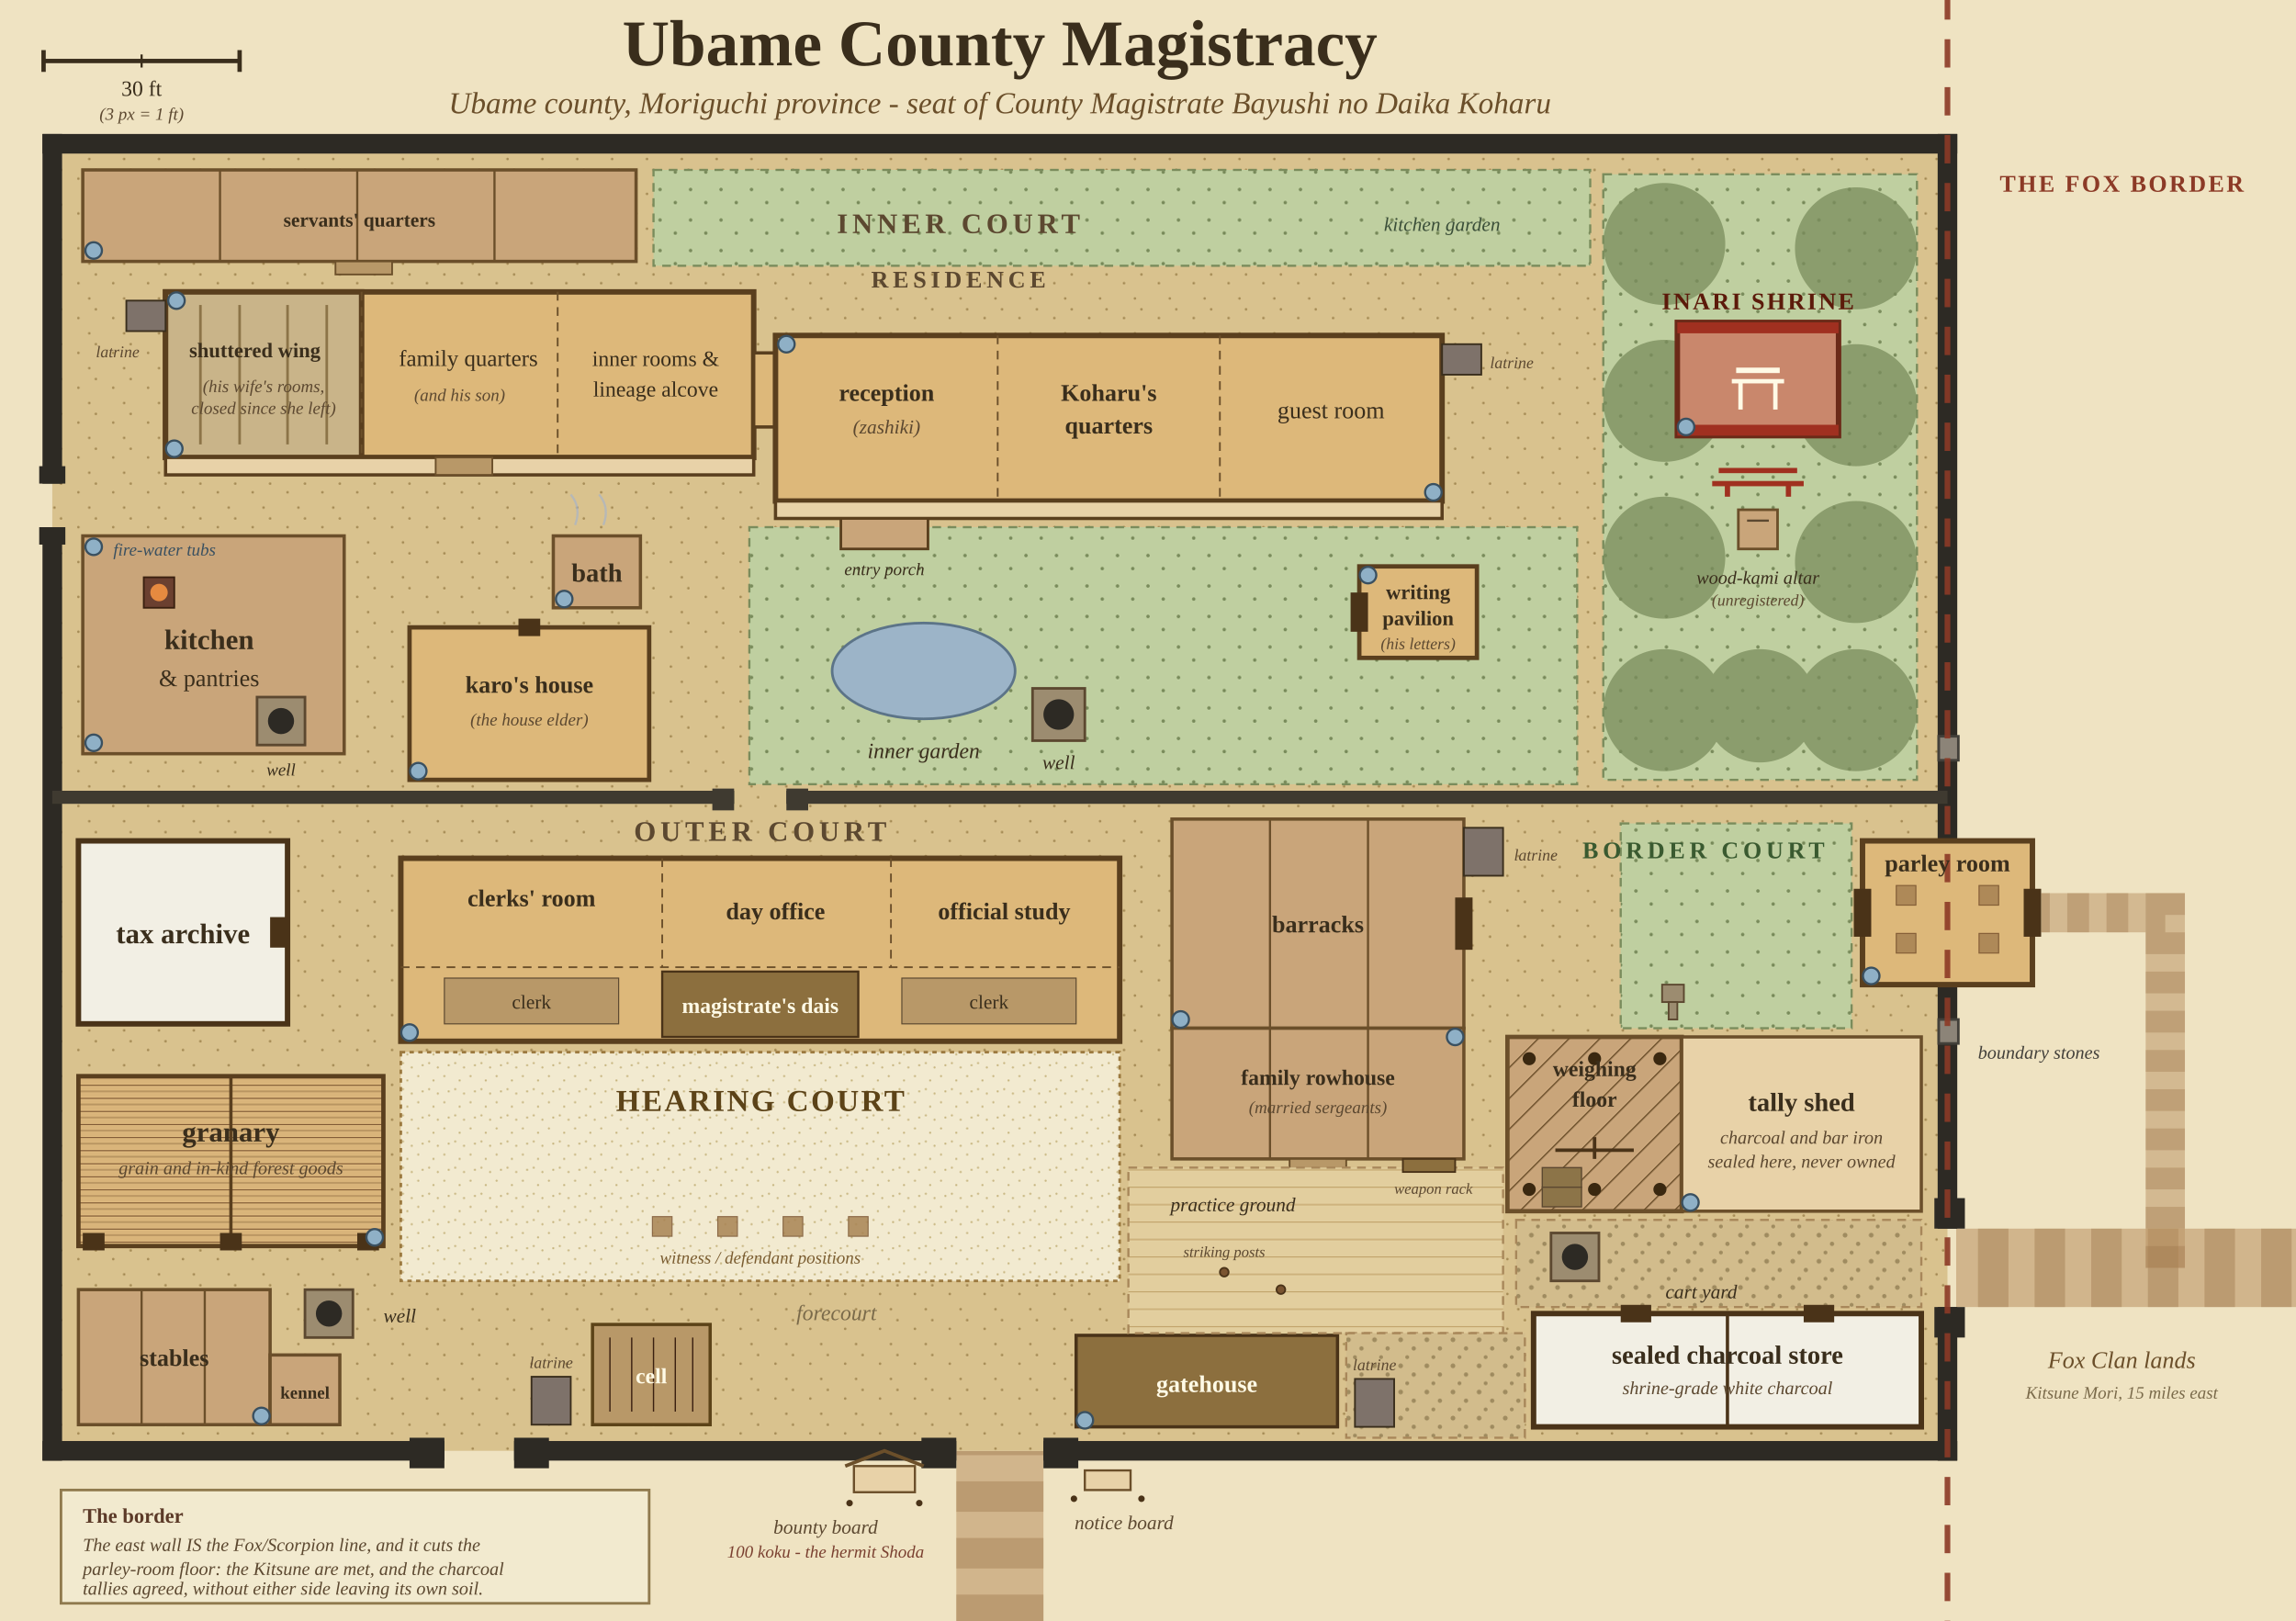
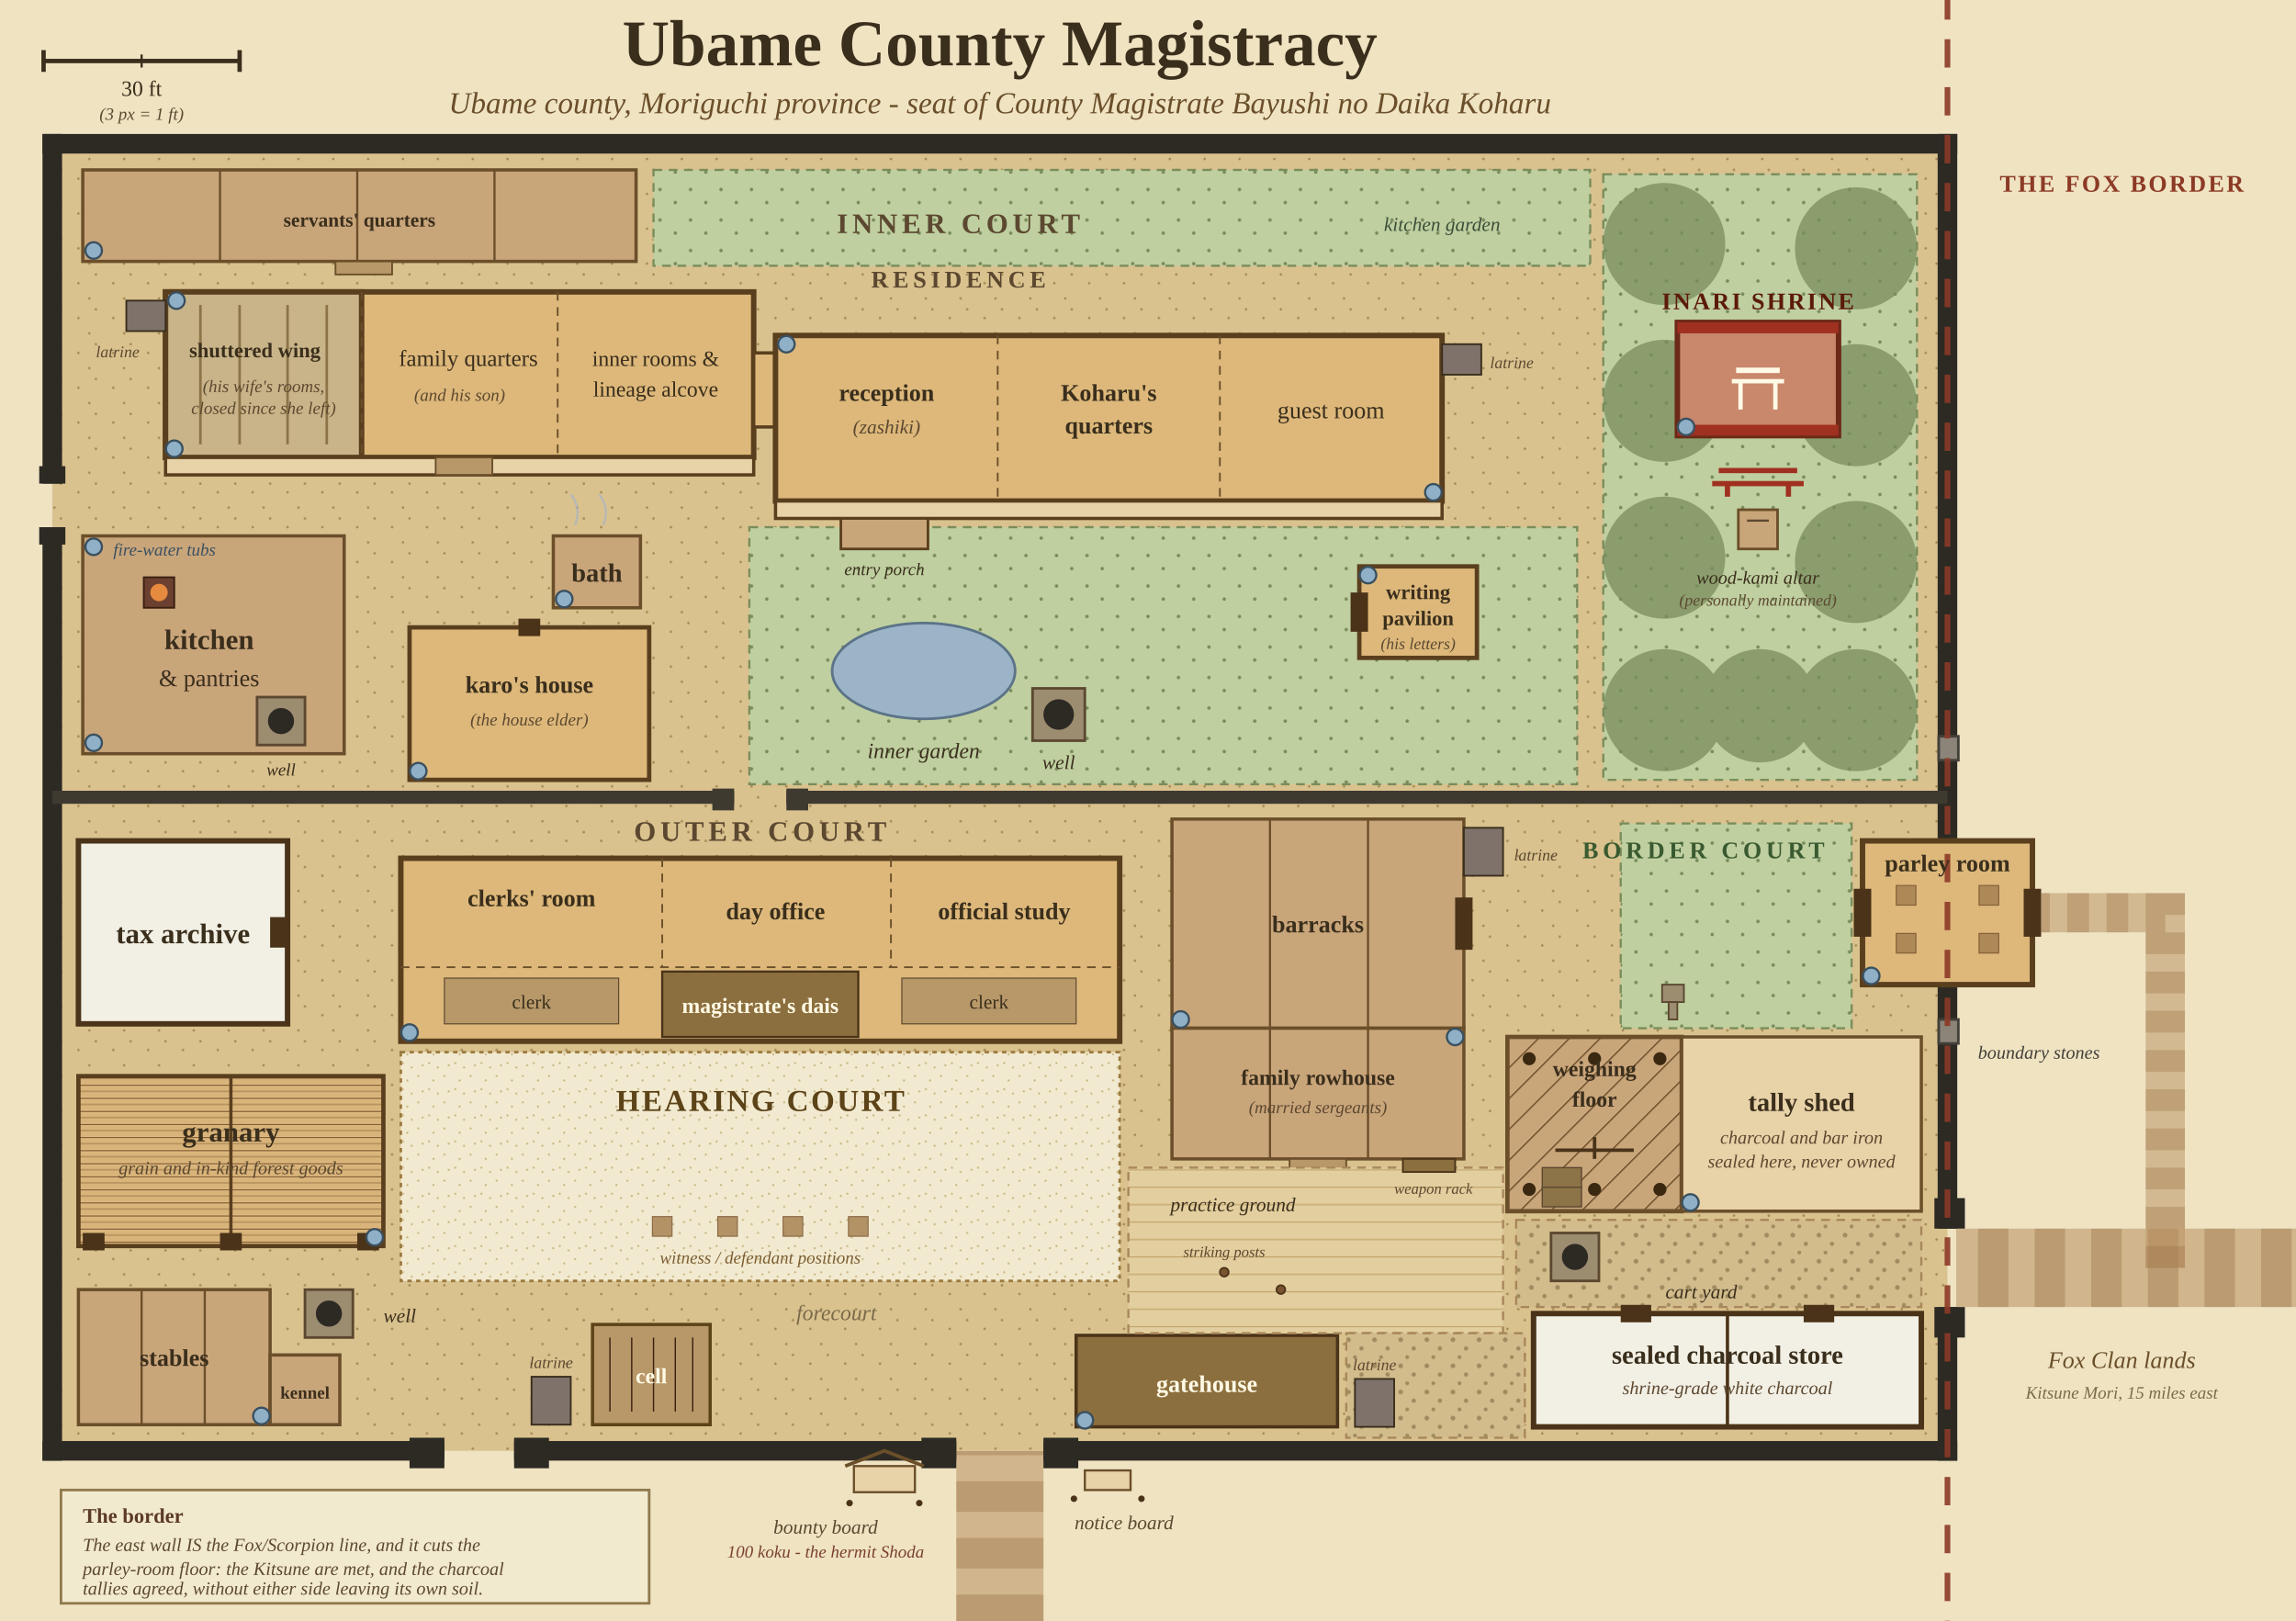
<svg xmlns="http://www.w3.org/2000/svg" viewBox="176 84 1054 744" font-family="Georgia, 'Times New Roman', serif">
  <defs>
    <pattern id="colonnade-hatch" patternUnits="userSpaceOnUse" width="10" height="10" patternTransform="rotate(45)">
      <rect width="10" height="10" fill="#C9A57A" />
      <line x1="0" y1="0" x2="0" y2="10" stroke="#6B4F2A" stroke-width="1.2" />
    </pattern>
    <pattern id="garden-stipple" patternUnits="userSpaceOnUse" width="14" height="14">
      <rect width="14" height="14" fill="#BFCFA0" />
      <circle cx="3" cy="3" r="0.8" fill="#7A8C5C" />
      <circle cx="10" cy="9" r="0.8" fill="#7A8C5C" />
    </pattern>
    <pattern id="court-earth" patternUnits="userSpaceOnUse" width="16" height="16">
      <rect width="16" height="16" fill="#D9C28E" />
      <circle cx="4" cy="6" r="0.6" fill="#A88E58" />
      <circle cx="12" cy="2" r="0.6" fill="#A88E58" />
      <circle cx="9" cy="13" r="0.6" fill="#A88E58" />
    </pattern>
    <pattern id="keiko-earth" patternUnits="userSpaceOnUse" width="16" height="16">
      <rect width="16" height="16" fill="#E2CE9E" />
      <line x1="0" y1="5" x2="16" y2="5" stroke="#C2A46C" stroke-width="0.5" />
      <line x1="0" y1="13" x2="16" y2="13" stroke="#C2A46C" stroke-width="0.5" />
    </pattern>
    <pattern id="oshirasu-sand" patternUnits="userSpaceOnUse" width="12" height="12">
      <rect width="12" height="12" fill="#F2EAD0" />
      <circle cx="3" cy="4" r="0.5" fill="#C9B884" />
      <circle cx="8" cy="2" r="0.5" fill="#C9B884" />
      <circle cx="10" cy="9" r="0.5" fill="#C9B884" />
      <circle cx="5" cy="10" r="0.5" fill="#C9B884" />
      <circle cx="1" cy="8" r="0.5" fill="#C9B884" />
    </pattern>
    <pattern id="granary-slats" patternUnits="userSpaceOnUse" width="14" height="6">
      <rect width="14" height="6" fill="#D9B47A" />
      <line x1="0" y1="0" x2="14" y2="0" stroke="#7A5430" stroke-width="0.8" />
      <line x1="0" y1="3" x2="14" y2="3" stroke="#A88454" stroke-width="0.5" />
    </pattern>
    <pattern id="cart-gravel" patternUnits="userSpaceOnUse" width="12" height="12">
      <rect width="12" height="12" fill="#D2BC8C" />
      <circle cx="3" cy="3" r="1.1" fill="#A08C60" />
      <circle cx="9" cy="7" r="1.0" fill="#A08C60" />
      <circle cx="6" cy="11" r="0.9" fill="#A08C60" />
    </pattern>
  </defs>
  <rect x="0" y="0" width="1300" height="900" fill="#EFE3C2" />
  <g>
    <path d="M 635 830 L 635 750" stroke="#B89060" stroke-width="40" stroke-linecap="butt" opacity="0.55" />
    <path d="M 635 830 L 635 750" stroke="#9C7448" stroke-width="40" stroke-dasharray="14 12" fill="none" opacity="0.4" />
  </g>
  <g>
    <path d="M 1280 666 L 1074 666" stroke="#B89060" stroke-width="36" stroke-linecap="butt" opacity="0.55" />
    <path d="M 1280 666 L 1074 666" stroke="#9C7448" stroke-width="36" stroke-dasharray="14 12" fill="none" opacity="0.4" />
    <path d="M 1170 666 L 1170 503 L 1113 503" stroke="#B89060" stroke-width="18" fill="none" stroke-linecap="butt" opacity="0.5" />
    <path d="M 1170 666 L 1170 503 L 1113 503" stroke="#9C7448" stroke-width="18" stroke-dasharray="10 8" fill="none" opacity="0.35" />
  </g>
  <text x="635" y="114" text-anchor="middle" font-size="30" font-weight="bold" fill="#3A2E1C">Ubame County Magistracy</text>
  <text x="635" y="136" text-anchor="middle" font-size="14" font-style="italic" fill="#6B4F2A">Ubame county, Moriguchi province - seat of County Magistrate Bayushi no Daika Koharu</text>
  <g>
    <g stroke="#3A2E1C">
      <line x1="196" y1="112" x2="286" y2="112" stroke-width="2" />
      <line x1="196" y1="107" x2="196" y2="117" stroke-width="2" />
      <line x1="286" y1="107" x2="286" y2="117" stroke-width="2" />
      <line x1="241" y1="109" x2="241" y2="115" stroke-width="1" />
    </g>
    <text x="241" y="128" text-anchor="middle" font-size="10" fill="#3A2E1C">30 ft</text>
    <text x="241" y="139" text-anchor="middle" font-size="8" font-style="italic" fill="#5C4830">(3 px = 1 ft)</text>
  </g>
  <rect x="200" y="150" width="870" height="600" fill="url(#court-earth)" />
  <g stroke="#2D2A24" stroke-width="9" fill="none" stroke-linecap="square">
    <line x1="200" y1="150" x2="1070" y2="150" />
    <line x1="200" y1="150" x2="200" y2="301.5" />
    <line x1="200" y1="330.5" x2="200" y2="750" />
    <line x1="1070" y1="150" x2="1070" y2="465.5" />
    <line x1="1070" y1="540.5" x2="1070" y2="643.5" />
    <line x1="1070" y1="688.5" x2="1070" y2="750" />
    <line x1="200" y1="750" x2="375.5" y2="750" />
    <line x1="416.5" y1="750" x2="610.5" y2="750" />
    <line x1="659.5" y1="750" x2="1070" y2="750" />
  </g>
  <g fill="#2D2A24">
    <rect x="599" y="744" width="16" height="14" />
    <rect x="655" y="744" width="16" height="14" />
    <rect x="364" y="744" width="16" height="14" />
    <rect x="412" y="744" width="16" height="14" />
    <rect x="194" y="298" width="12" height="8" />
    <rect x="194" y="326" width="12" height="8" />
    <rect x="1064" y="634" width="14" height="14" />
    <rect x="1064" y="684" width="14" height="14" />
  </g>
  <g stroke="#3F3A30" stroke-width="6" fill="none">
    <line x1="200" y1="450" x2="513" y2="450" />
    <line x1="537" y1="450" x2="1070" y2="450" />
  </g>
  <g fill="#3F3A30">
    <rect x="503" y="446" width="10" height="10" />
    <rect x="537" y="446" width="10" height="10" />
  </g>
  <g>
    <rect x="212" y="470" width="96" height="84" fill="#F2EFE4" stroke="#4A3318" stroke-width="2.5" />
    <rect x="300" y="505" width="8" height="14" fill="#4A3318" />
    <text x="260" y="517" text-anchor="middle" font-size="13" font-weight="bold" fill="#3A2E1C">tax archive</text>
  </g>
  <g>
    <rect x="212" y="578" width="140" height="78" fill="url(#granary-slats)" stroke="#5A3F1E" stroke-width="2" />
    <line x1="282" y1="578" x2="282" y2="656" stroke="#5A3F1E" stroke-width="1.5" />
    <rect x="214" y="650" width="10" height="8" fill="#4A3318" />
    <rect x="277" y="650" width="10" height="8" fill="#4A3318" />
    <rect x="340" y="650" width="10" height="8" fill="#4A3318" />
    <text x="282" y="608" text-anchor="middle" font-size="13" font-weight="bold" fill="#3A2E1C">granary</text>
    <text x="282" y="623" text-anchor="middle" font-size="8.5" font-style="italic" fill="#5C4830">grain and in-kind forest goods</text>
  </g>
  <g>
    <rect x="212" y="676" width="88" height="62" fill="#C9A57A" stroke="#6B4F2A" stroke-width="1.5" />
    <line x1="241" y1="676" x2="241" y2="738" stroke="#6B4F2A" stroke-width="1" />
    <line x1="270" y1="676" x2="270" y2="738" stroke="#6B4F2A" stroke-width="1" />
    <text x="256" y="711" text-anchor="middle" font-size="11" font-weight="bold" fill="#3A2E1C">stables</text>
  </g>
  <g>
    <rect x="300" y="706" width="32" height="32" fill="#C9A57A" stroke="#6B4F2A" stroke-width="1.5" />
    <text x="316" y="726" text-anchor="middle" font-size="8" font-weight="bold" fill="#3A2E1C">kennel</text>
  </g>
  <g>
    <rect x="420" y="716" width="18" height="22" fill="#7E726A" stroke="#3A2E1C" stroke-width="0.8" />
    <text x="429" y="712" text-anchor="middle" font-size="7.5" font-style="italic" fill="#5C4830">latrine</text>
  </g>
  <g>
    <rect x="316" y="676" width="22" height="22" fill="#9C8C70" stroke="#5C4830" stroke-width="1.2" />
    <circle cx="327" cy="687" r="6" fill="#2D2A24" />
    <text x="352" y="691" text-anchor="start" font-size="9" font-style="italic" fill="#3A2E1C">well</text>
  </g>
  <g>
    <rect x="360" y="478" width="330" height="84" fill="#DDB87A" stroke="#5A3F1E" stroke-width="2.5" />
    <line x1="360" y1="528" x2="690" y2="528" stroke="#6B4F2A" stroke-width="0.8" stroke-dasharray="4 3" />
    <line x1="480" y1="478" x2="480" y2="528" stroke="#6B4F2A" stroke-width="0.8" stroke-dasharray="4 3" />
    <line x1="585" y1="478" x2="585" y2="528" stroke="#6B4F2A" stroke-width="0.8" stroke-dasharray="4 3" />
    <text x="420" y="500" text-anchor="middle" font-size="11" font-weight="bold" fill="#3A2E1C">clerks' room</text>
    <text x="532" y="506" text-anchor="middle" font-size="11" font-weight="bold" fill="#3A2E1C">day office</text>
    <text x="637" y="506" text-anchor="middle" font-size="11" font-weight="bold" fill="#3A2E1C">official study</text>
    <rect x="480" y="530" width="90" height="30" fill="#8C6F3E" stroke="#4A3318" stroke-width="1" />
    <text x="525" y="549" text-anchor="middle" font-size="10" fill="#FFFAE6" font-weight="bold">magistrate's dais</text>
    <rect x="380" y="533" width="80" height="21" fill="#B89868" stroke="#5C4830" stroke-width="0.5" />
    <text x="420" y="547" text-anchor="middle" font-size="9" fill="#3A2E1C">clerk</text>
    <rect x="590" y="533" width="80" height="21" fill="#B89868" stroke="#5C4830" stroke-width="0.5" />
    <text x="630" y="547" text-anchor="middle" font-size="9" fill="#3A2E1C">clerk</text>
  </g>
  <g>
    <rect x="360" y="567" width="330" height="105" fill="url(#oshirasu-sand)" stroke="#9C7A40" stroke-width="1.2" stroke-dasharray="2 2" />
    <text x="525" y="594" text-anchor="middle" font-size="14" font-weight="bold" fill="#5C4318" letter-spacing="1">HEARING COURT</text>
    <g fill="#A88454" stroke="#7A5430" stroke-width="0.5" opacity="0.85">
      <rect x="475.5" y="642.5" width="9" height="9" />
      <rect x="505.5" y="642.5" width="9" height="9" />
      <rect x="535.5" y="642.5" width="9" height="9" />
      <rect x="565.5" y="642.5" width="9" height="9" />
    </g>
    <text x="525" y="664" text-anchor="middle" font-size="8" font-style="italic" fill="#7A5C30">witness / defendant positions</text>
  </g>
  <g>
    <rect x="448" y="692" width="54" height="46" fill="#B89868" stroke="#5C4318" stroke-width="1.5" />
    <line x1="456" y1="698" x2="456" y2="732" stroke="#3A2010" stroke-width="0.6" />
    <line x1="466" y1="698" x2="466" y2="732" stroke="#3A2010" stroke-width="0.6" />
    <line x1="494" y1="698" x2="494" y2="732" stroke="#3A2010" stroke-width="0.6" />
    <line x1="486" y1="698" x2="486" y2="732" stroke="#3A2010" stroke-width="0.6" />
    <line x1="476" y1="698" x2="476" y2="732" stroke="#3A2010" stroke-width="0.6" />
    <text x="475" y="719" text-anchor="middle" font-size="10" font-weight="bold" fill="#FFFAE6">cell</text>
  </g>
  <g>
    <rect x="670" y="697" width="120" height="42" fill="#8C6F3E" stroke="#4A3318" stroke-width="1.5" />
    <text x="730" y="723" text-anchor="middle" font-size="11" font-weight="bold" fill="#FFFAE6">gatehouse</text>
  </g>
  <g>
    <rect x="714" y="460" width="134" height="96" fill="#C9A57A" stroke="#6B4F2A" stroke-width="1.5" />
    <line x1="759" y1="460" x2="759" y2="556" stroke="#6B4F2A" stroke-width="1" />
    <line x1="804" y1="460" x2="804" y2="556" stroke="#6B4F2A" stroke-width="1" />
    <rect x="844" y="496" width="8" height="24" fill="#4A3318" />
    <text x="781" y="512" text-anchor="middle" font-size="11" font-weight="bold" fill="#3A2E1C">barracks</text>
  </g>
  <g>
    <rect x="714" y="556" width="134" height="60" fill="#C9A57A" stroke="#6B4F2A" stroke-width="1.5" />
    <line x1="759" y1="556" x2="759" y2="616" stroke="#6B4F2A" stroke-width="1" />
    <line x1="804" y1="556" x2="804" y2="616" stroke="#6B4F2A" stroke-width="1" />
    <rect x="768" y="616" width="26" height="6" fill="#B89868" stroke="#6B4F2A" stroke-width="0.8" />
    <text x="781" y="582" text-anchor="middle" font-size="10" font-weight="bold" fill="#3A2E1C">family rowhouse</text>
    <text x="781" y="595" text-anchor="middle" font-size="8" font-style="italic" fill="#5C4830">(married sergeants)</text>
  </g>
  <g>
    <rect x="848" y="464" width="18" height="22" fill="#7E726A" stroke="#3A2E1C" stroke-width="0.8" />
    <text x="871" y="479" text-anchor="start" font-size="7.5" font-style="italic" fill="#5C4830">latrine</text>
  </g>
  <g>
    <rect x="694" y="620" width="172" height="76" fill="url(#keiko-earth)" stroke="#A8875A" stroke-width="1" stroke-dasharray="4 3" />
    <text x="742" y="640" text-anchor="middle" font-size="9" font-style="italic" fill="#3A2E1C">practice ground</text>
    <circle cx="738" cy="668" r="2" fill="#7A5430" stroke="#4A3318" stroke-width="0.8" />
    <circle cx="764" cy="676" r="2" fill="#7A5430" stroke="#4A3318" stroke-width="0.8" />
    <text x="738" y="661" text-anchor="middle" font-size="7" font-style="italic" fill="#5C4830">striking posts</text>
    <rect x="820" y="616" width="24" height="6" fill="#8C6F3E" stroke="#4A3318" stroke-width="0.8" />
    <text x="852" y="632" text-anchor="end" font-size="7" font-style="italic" fill="#5C4830">weapon rack</text>
  </g>
  <g>
    <rect x="920" y="462" width="106" height="94" fill="url(#garden-stipple)" stroke="#7A8C5C" stroke-width="1" stroke-dasharray="4 3" />
    <g transform="translate(944, 540)">
      <rect x="-5" y="-4" width="10" height="8" fill="#9C8C70" stroke="#5C4830" stroke-width="0.8" />
      <rect x="-2" y="4" width="4" height="8" fill="#9C8C70" stroke="#5C4830" stroke-width="0.8" />
    </g>
  </g>
  <g>
    <rect x="868" y="560" width="80" height="80" fill="url(#colonnade-hatch)" stroke="#6B4F2A" stroke-width="2" />
    <circle cx="878" cy="570" r="3" fill="#3A2810" />
    <circle cx="938" cy="570" r="3" fill="#3A2810" />
    <circle cx="878" cy="630" r="3" fill="#3A2810" />
    <circle cx="938" cy="630" r="3" fill="#3A2810" />
    <circle cx="908" cy="570" r="3" fill="#3A2810" />
    <circle cx="908" cy="630" r="3" fill="#3A2810" />
    <line x1="890" y1="612" x2="926" y2="612" stroke="#4A3318" stroke-width="1.6" />
    <line x1="908" y1="606" x2="908" y2="616" stroke="#4A3318" stroke-width="1.6" />
    <rect x="884" y="620" width="18" height="9" fill="#8C7448" stroke="#5C4830" stroke-width="0.6" />
    <rect x="884" y="629" width="18" height="9" fill="#8C7448" stroke="#5C4830" stroke-width="0.6" />
    <text x="908" y="578" text-anchor="middle" font-size="10" font-weight="bold" fill="#3A2E1C">weighing</text>
    <text x="908" y="592" text-anchor="middle" font-size="10" font-weight="bold" fill="#3A2E1C">floor</text>
  </g>
  <g>
    <rect x="948" y="560" width="110" height="80" fill="#E8D2A8" stroke="#6B4F2A" stroke-width="1.5" />
    <text x="1003" y="594" text-anchor="middle" font-size="12" font-weight="bold" fill="#3A2E1C">tally shed</text>
    <text x="1003" y="609" text-anchor="middle" font-size="8.5" font-style="italic" fill="#5C4830">charcoal and bar iron</text>
    <text x="1003" y="620" text-anchor="middle" font-size="8.5" font-style="italic" fill="#5C4830">sealed here, never owned</text>
  </g>
  <g>
    <rect x="872" y="644" width="186" height="40" fill="url(#cart-gravel)" stroke="#A8875A" stroke-width="1" stroke-dasharray="4 3" />
    <rect x="794" y="696" width="82" height="48" fill="url(#cart-gravel)" stroke="#A8875A" stroke-width="1" stroke-dasharray="4 3" />
    <text x="957" y="680" text-anchor="middle" font-size="9" font-style="italic" fill="#3A2E1C">cart yard</text>
  </g>
  <g>
    <rect x="798" y="717" width="18" height="22" fill="#7E726A" stroke="#3A2E1C" stroke-width="0.8" />
    <text x="807" y="713" text-anchor="middle" font-size="7.5" font-style="italic" fill="#5C4830">latrine</text>
  </g>
  <g>
    <rect x="888" y="650" width="22" height="22" fill="#9C8C70" stroke="#5C4830" stroke-width="1.2" />
    <circle cx="899" cy="661" r="6" fill="#2D2A24" />
  </g>
  <g>
    <rect x="880" y="687" width="178" height="52" fill="#F2EFE4" stroke="#4A3318" stroke-width="2.5" />
    <line x1="969" y1="687" x2="969" y2="739" stroke="#4A3318" stroke-width="1.5" />
    <rect x="920" y="683" width="14" height="8" fill="#4A3318" />
    <rect x="1004" y="683" width="14" height="8" fill="#4A3318" />
    <text x="969" y="710" text-anchor="middle" font-size="12" font-weight="bold" fill="#3A2E1C">sealed charcoal store</text>
    <text x="969" y="724" text-anchor="middle" font-size="8.5" font-style="italic" fill="#5C4830">shrine-grade white charcoal</text>
  </g>
  <g>
    <rect x="214" y="162" width="254" height="42" fill="#C9A57A" stroke="#6B4F2A" stroke-width="1.5" />
    <line x1="277" y1="162" x2="277" y2="204" stroke="#6B4F2A" stroke-width="1" />
    <line x1="340" y1="162" x2="340" y2="204" stroke="#6B4F2A" stroke-width="1" />
    <line x1="403" y1="162" x2="403" y2="204" stroke="#6B4F2A" stroke-width="1" />
    <rect x="330" y="204" width="26" height="6" fill="#B89868" stroke="#6B4F2A" stroke-width="0.8" />
    <text x="341" y="188" text-anchor="middle" font-size="9" font-weight="bold" fill="#3A2E1C">servants' quarters</text>
  </g>
  <g>
    <rect x="476" y="162" width="430" height="44" fill="url(#garden-stipple)" stroke="#7A8C5C" stroke-width="1" stroke-dasharray="4 3" />
    <text x="838" y="190" text-anchor="middle" font-size="9" font-style="italic" fill="#3A4E38">kitchen garden</text>
  </g>
  <rect x="912" y="164" width="144" height="278" fill="url(#garden-stipple)" stroke="#7A8C5C" stroke-width="1" stroke-dasharray="4 3" />
  <g fill="#7A8C5C" opacity="0.75">
    <circle cx="940" cy="196" r="28" />
    <circle cx="1028" cy="198" r="28" />
    <circle cx="940" cy="268" r="28" />
    <circle cx="1028" cy="270" r="28" />
    <circle cx="940" cy="340" r="28" />
    <circle cx="1028" cy="342" r="28" />
    <circle cx="940" cy="410" r="28" />
    <circle cx="1028" cy="410" r="28" />
    <circle cx="984" cy="408" r="26" />
  </g>
  <g>
    <rect x="946" y="232" width="74" height="52" fill="#C9876C" stroke="#6B2A18" stroke-width="2.5" />
    <rect x="946" y="232" width="74" height="5" fill="#A03020" />
    <rect x="946" y="279" width="74" height="5" fill="#A03020" />
    <g transform="translate(983, 254)">
      <line x1="-10" y1="0" x2="10" y2="0" stroke="#FFFAE6" stroke-width="2.5" />
      <line x1="-12" y1="5" x2="12" y2="5" stroke="#FFFAE6" stroke-width="2" />
      <line x1="-8" y1="5" x2="-8" y2="18" stroke="#FFFAE6" stroke-width="2" />
      <line x1="8" y1="5" x2="8" y2="18" stroke="#FFFAE6" stroke-width="2" />
    </g>
  </g>
  <text x="983" y="226" text-anchor="middle" font-size="11" font-weight="bold" fill="#5C1A0A" letter-spacing="1">INARI SHRINE</text>
  <g stroke="#A03020" stroke-width="2.4" fill="none">
    <line x1="965" y1="300" x2="1001" y2="300" />
    <line x1="962" y1="306" x2="1004" y2="306" />
    <line x1="969" y1="306" x2="969" y2="312" />
    <line x1="997" y1="306" x2="997" y2="312" />
  </g>
  <g>
    <rect x="974" y="318" width="18" height="18" fill="#C9A57A" stroke="#6B4F2A" stroke-width="1.2" />
    <line x1="978" y1="323" x2="988" y2="323" stroke="#5C4830" stroke-width="1" />
    <text x="983" y="352" text-anchor="middle" font-size="8.5" font-style="italic" fill="#3A2E1C">wood-kami altar</text>
-     <text x="983" y="362" text-anchor="middle" font-size="7.5" font-style="italic" fill="#5C4830">(unregistered)</text>
+     <text x="983" y="362" text-anchor="middle" font-size="7.5" font-style="italic" fill="#5C4830">(personally maintained)</text>
  </g>
  <g>
    <rect x="252" y="218" width="270" height="76" fill="#DDB87A" stroke="#5A3F1E" stroke-width="2.5" />
    <rect x="252" y="218" width="90" height="76" fill="#C9B489" stroke="#5A3F1E" stroke-width="2.5" />
    <rect x="252" y="294" width="270" height="8" fill="#E8D2A8" stroke="#5A3F1E" stroke-width="1.5" />
    <line x1="342" y1="218" x2="342" y2="294" stroke="#6B4F2A" stroke-width="0.8" stroke-dasharray="4 3" />
    <line x1="432" y1="218" x2="432" y2="294" stroke="#6B4F2A" stroke-width="0.8" stroke-dasharray="4 3" />
    <g stroke="#8C7448" stroke-width="1.2">
      <line x1="268" y1="224" x2="268" y2="288" />
      <line x1="286" y1="224" x2="286" y2="288" />
      <line x1="308" y1="224" x2="308" y2="288" />
      <line x1="326" y1="224" x2="326" y2="288" />
    </g>
    <rect x="376" y="294" width="26" height="8" fill="#B89868" stroke="#6B4F2A" stroke-width="0.8" />
    <text x="293" y="248" text-anchor="middle" font-size="9.5" font-weight="bold" fill="#3A2E1C">shuttered wing</text>
    <text x="297" y="264" text-anchor="middle" font-size="8" font-style="italic" fill="#5C4830">(his wife's rooms,</text>
    <text x="297" y="274" text-anchor="middle" font-size="8" font-style="italic" fill="#5C4830">closed since she left)</text>
    <text x="391" y="252" text-anchor="middle" font-size="10.5" fill="#3A2E1C">family quarters</text>
    <text x="387" y="268" text-anchor="middle" font-size="8" font-style="italic" fill="#5C4830">(and his son)</text>
    <text x="477" y="252" text-anchor="middle" font-size="10" fill="#3A2E1C">inner rooms &amp;</text>
    <text x="477" y="266" text-anchor="middle" font-size="10" fill="#3A2E1C">lineage alcove</text>
    <rect x="522" y="246" width="10" height="34" fill="#DDB87A" stroke="#5A3F1E" stroke-width="1.5" />
    <rect x="532" y="238" width="306" height="76" fill="#DDB87A" stroke="#5A3F1E" stroke-width="2.5" />
    <rect x="532" y="314" width="306" height="8" fill="#E8D2A8" stroke="#5A3F1E" stroke-width="1.5" />
    <line x1="634" y1="238" x2="634" y2="314" stroke="#6B4F2A" stroke-width="0.8" stroke-dasharray="4 3" />
    <line x1="736" y1="238" x2="736" y2="314" stroke="#6B4F2A" stroke-width="0.8" stroke-dasharray="4 3" />
    <text x="583" y="268" text-anchor="middle" font-size="11" font-weight="bold" fill="#3A2E1C">reception</text>
    <text x="583" y="283" text-anchor="middle" font-size="9" font-style="italic" fill="#5C4830">(zashiki)</text>
    <text x="685" y="268" text-anchor="middle" font-size="11" font-weight="bold" fill="#3A2E1C">Koharu's</text>
    <text x="685" y="283" text-anchor="middle" font-size="11" font-weight="bold" fill="#3A2E1C">quarters</text>
    <text x="787" y="276" text-anchor="middle" font-size="11" fill="#3A2E1C">guest room</text>
  </g>
  <g>
    <rect x="838" y="242" width="18" height="14" fill="#7E726A" stroke="#3A2E1C" stroke-width="0.8" />
    <text x="860" y="253" font-size="7.5" font-style="italic" fill="#5C4830">latrine</text>
    <rect x="234" y="222" width="18" height="14" fill="#7E726A" stroke="#3A2E1C" stroke-width="0.8" />
    <text x="230" y="248" text-anchor="middle" font-size="7.5" font-style="italic" fill="#5C4830">latrine</text>
  </g>
  <g>
    <rect x="214" y="330" width="120" height="100" fill="#C9A57A" stroke="#6B4F2A" stroke-width="1.5" />
    <rect x="242" y="349" width="14" height="14" fill="#6B4030" stroke="#3A2010" stroke-width="0.8" />
    <circle cx="249" cy="356" r="4" fill="#E68A40" />
    <text x="272" y="382" text-anchor="middle" font-size="13" font-weight="bold" fill="#3A2E1C">kitchen</text>
    <text x="272" y="399" text-anchor="middle" font-size="11" fill="#3A2E1C">&amp; pantries</text>
    <rect x="294" y="404" width="22" height="22" fill="#9C8C70" stroke="#5C4830" stroke-width="1.2" />
    <circle cx="305" cy="415" r="6" fill="#2D2A24" />
    <text x="305" y="440" text-anchor="middle" font-size="8" font-style="italic" fill="#3A2E1C">well</text>
  </g>
  <g>
    <rect x="430" y="330" width="40" height="33" fill="#C9A57A" stroke="#6B4F2A" stroke-width="1.5" />
    <path d="M 440 325 q 3 -8 -2 -14 M 453 325 q 3 -8 -2 -14" stroke="#A8B4C8" stroke-width="1" fill="none" opacity="0.7" />
    <text x="450" y="351" text-anchor="middle" font-size="12" font-weight="bold" fill="#3A2E1C">bath</text>
  </g>
  <g>
    <rect x="364" y="372" width="110" height="70" fill="#DDB87A" stroke="#5A3F1E" stroke-width="2" />
    <rect x="414" y="368" width="10" height="8" fill="#4A3318" />
    <text x="419" y="402" text-anchor="middle" font-size="11" font-weight="bold" fill="#3A2E1C">karo's house</text>
    <text x="419" y="417" text-anchor="middle" font-size="8" font-style="italic" fill="#5C4830">(the house elder)</text>
  </g>
  <g>
    <rect x="520" y="326" width="380" height="118" fill="url(#garden-stipple)" stroke="#7A8C5C" stroke-width="1" stroke-dasharray="4 3" />
    <ellipse cx="600" cy="392" rx="42" ry="22" fill="#9CB4C8" stroke="#5C7488" stroke-width="1.2" />
    <text x="600" y="432" text-anchor="middle" font-size="10" font-style="italic" fill="#3A2E1C">inner garden</text>
  </g>
  <g>
    <rect x="562" y="322" width="40" height="14" fill="#C9A57A" stroke="#5A3F1E" stroke-width="1.2" />
    <text x="582" y="348" text-anchor="middle" font-size="8" font-style="italic" fill="#3A2E1C">entry porch</text>
  </g>
  <g>
    <rect x="650" y="400" width="24" height="24" fill="#9C8C70" stroke="#5C4830" stroke-width="1.2" />
    <circle cx="662" cy="412" r="7" fill="#2D2A24" />
    <text x="662" y="437" text-anchor="middle" font-size="9" font-style="italic" fill="#3A2E1C">well</text>
  </g>
  <g>
    <rect x="800" y="344" width="54" height="42" fill="#DDB87A" stroke="#5A3F1E" stroke-width="2" />
    <rect x="796" y="356" width="8" height="18" fill="#4A3318" />
    <text x="827" y="359" text-anchor="middle" font-size="9.5" font-weight="bold" fill="#3A2E1C">writing</text>
    <text x="827" y="371" text-anchor="middle" font-size="9.5" font-weight="bold" fill="#3A2E1C">pavilion</text>
    <text x="827" y="382" text-anchor="middle" font-size="7.5" font-style="italic" fill="#5C4830">(his letters)</text>
  </g>
  <g>
    <rect x="1031" y="470" width="78" height="66" fill="#DDB87A" stroke="#5A3F1E" stroke-width="2.5" />
    <rect x="1027" y="492" width="8" height="22" fill="#4A3318" />
    <rect x="1105" y="492" width="8" height="22" fill="#4A3318" />
    <g fill="#A88454" stroke="#7A5430" stroke-width="0.5" opacity="0.9">
      <rect x="1046.5" y="490.5" width="9" height="9" />
      <rect x="1046.5" y="512.5" width="9" height="9" />
      <rect x="1084.5" y="490.5" width="9" height="9" />
      <rect x="1084.5" y="512.5" width="9" height="9" />
    </g>
  </g>
  <g fill="#8C8478" stroke="#43403A" stroke-width="1.2">
    <rect x="1066" y="422" width="9" height="11" />
    <rect x="1066" y="552" width="9" height="11" />
  </g>
  <g>
    <rect x="674" y="759" width="21" height="9" fill="#E8D2A8" stroke="#6B4F2A" stroke-width="1" />
    <circle cx="669" cy="772" r="1.5" fill="#4A3318" />
    <circle cx="700" cy="772" r="1.5" fill="#4A3318" />
    <text x="692" y="786" text-anchor="middle" font-size="9" font-style="italic" fill="#5C4830">notice board</text>
  </g>
  <g>
    <rect x="568" y="757" width="28" height="12" fill="#E8D2A8" stroke="#6B4F2A" stroke-width="1" />
    <path d="M 564 757 L 582 750 L 600 757" fill="none" stroke="#6B4F2A" stroke-width="1.6" />
    <circle cx="566" cy="774" r="1.5" fill="#4A3318" />
    <circle cx="598" cy="774" r="1.5" fill="#4A3318" />
    <text x="555" y="788" text-anchor="middle" font-size="9" font-style="italic" fill="#5C4830">bounty board</text>
    <text x="555" y="799" text-anchor="middle" font-size="8" font-style="italic" fill="#7A4030">100 koku - the hermit Shoda</text>
  </g>
  <g>
    <rect x="204" y="768" width="270" height="52" fill="#F2EAD0" stroke="#8C7448" stroke-width="1.2" opacity="0.95" />
    <text x="214" y="783" font-size="9.5" font-weight="bold" fill="#5C3A28">The border</text>
    <text x="214" y="796" font-size="8.5" font-style="italic" fill="#5C4830">The east wall IS the Fox/Scorpion line, and it cuts the</text>
    <text x="214" y="807" font-size="8.5" font-style="italic" fill="#5C4830">parley-room floor: the Kitsune are met, and the charcoal</text>
    <text x="214" y="816" font-size="8.5" font-style="italic" fill="#5C4830">tallies agreed, without either side leaving its own soil.</text>
  </g>
  <line x1="1070" y1="80" x2="1070" y2="832" stroke="#8C3A26" stroke-width="2.6" stroke-dasharray="13 9" opacity="0.9" />
  <text x="1150" y="172" text-anchor="middle" font-size="11" font-weight="bold" fill="#8C3A26" letter-spacing="1">THE FOX BORDER</text>
  <text x="1150" y="712" text-anchor="middle" font-size="11" font-style="italic" fill="#6B4F2A">Fox Clan lands</text>
  <text x="1150" y="726" text-anchor="middle" font-size="8" font-style="italic" fill="#7A6A4A">Kitsune Mori, 15 miles east</text>
  <text x="1070" y="484" text-anchor="middle" font-size="11" font-weight="bold" fill="#3A2E1C">parley room</text>
  <text x="1084" y="570" text-anchor="start" font-size="8.5" font-style="italic" fill="#43403A">boundary stones</text>
  <text x="616" y="191" text-anchor="middle" font-size="13" font-weight="bold" fill="#5C4830" letter-spacing="2">INNER COURT</text>
  <text x="616" y="216" text-anchor="middle" font-size="11" font-weight="bold" fill="#5C4830" letter-spacing="2">RESIDENCE</text>
  <text x="525" y="470" text-anchor="middle" font-size="13" font-weight="bold" fill="#5C4830" letter-spacing="2">OUTER COURT</text>
  <text x="958" y="478" text-anchor="middle" font-size="11" font-weight="bold" fill="#3A5A30" letter-spacing="2">BORDER COURT</text>
  <text x="560" y="690" text-anchor="middle" font-size="10" font-style="italic" fill="#7A6A4A">forecourt</text>
  <g fill="#8FB0C6" stroke="#3A5060" stroke-width="1">
    <circle cx="219" cy="335" r="3.8" />
    <circle cx="219" cy="425" r="3.8" />
    <circle cx="219" cy="199" r="3.8" />
    <circle cx="257" cy="222" r="3.8" />
    <circle cx="256" cy="290" r="3.8" />
    <circle cx="537" cy="242" r="3.8" />
    <circle cx="834" cy="310" r="3.8" />
    <circle cx="368" cy="438" r="3.8" />
    <circle cx="435" cy="359" r="3.8" />
    <circle cx="804" cy="348" r="3.8" />
    <circle cx="950" cy="280" r="3.8" />
    <circle cx="364" cy="558" r="3.8" />
    <circle cx="718" cy="552" r="3.8" />
    <circle cx="844" cy="560" r="3.8" />
    <circle cx="674" cy="736" r="3.8" />
    <circle cx="296" cy="734" r="3.8" />
    <circle cx="348" cy="652" r="3.8" />
    <circle cx="952" cy="636" r="3.8" />
    <circle cx="1035" cy="532" r="3.8" />
  </g>
  <text x="228" y="339" text-anchor="start" font-size="8" font-style="italic" fill="#3A5060">fire-water tubs</text>
</svg>
